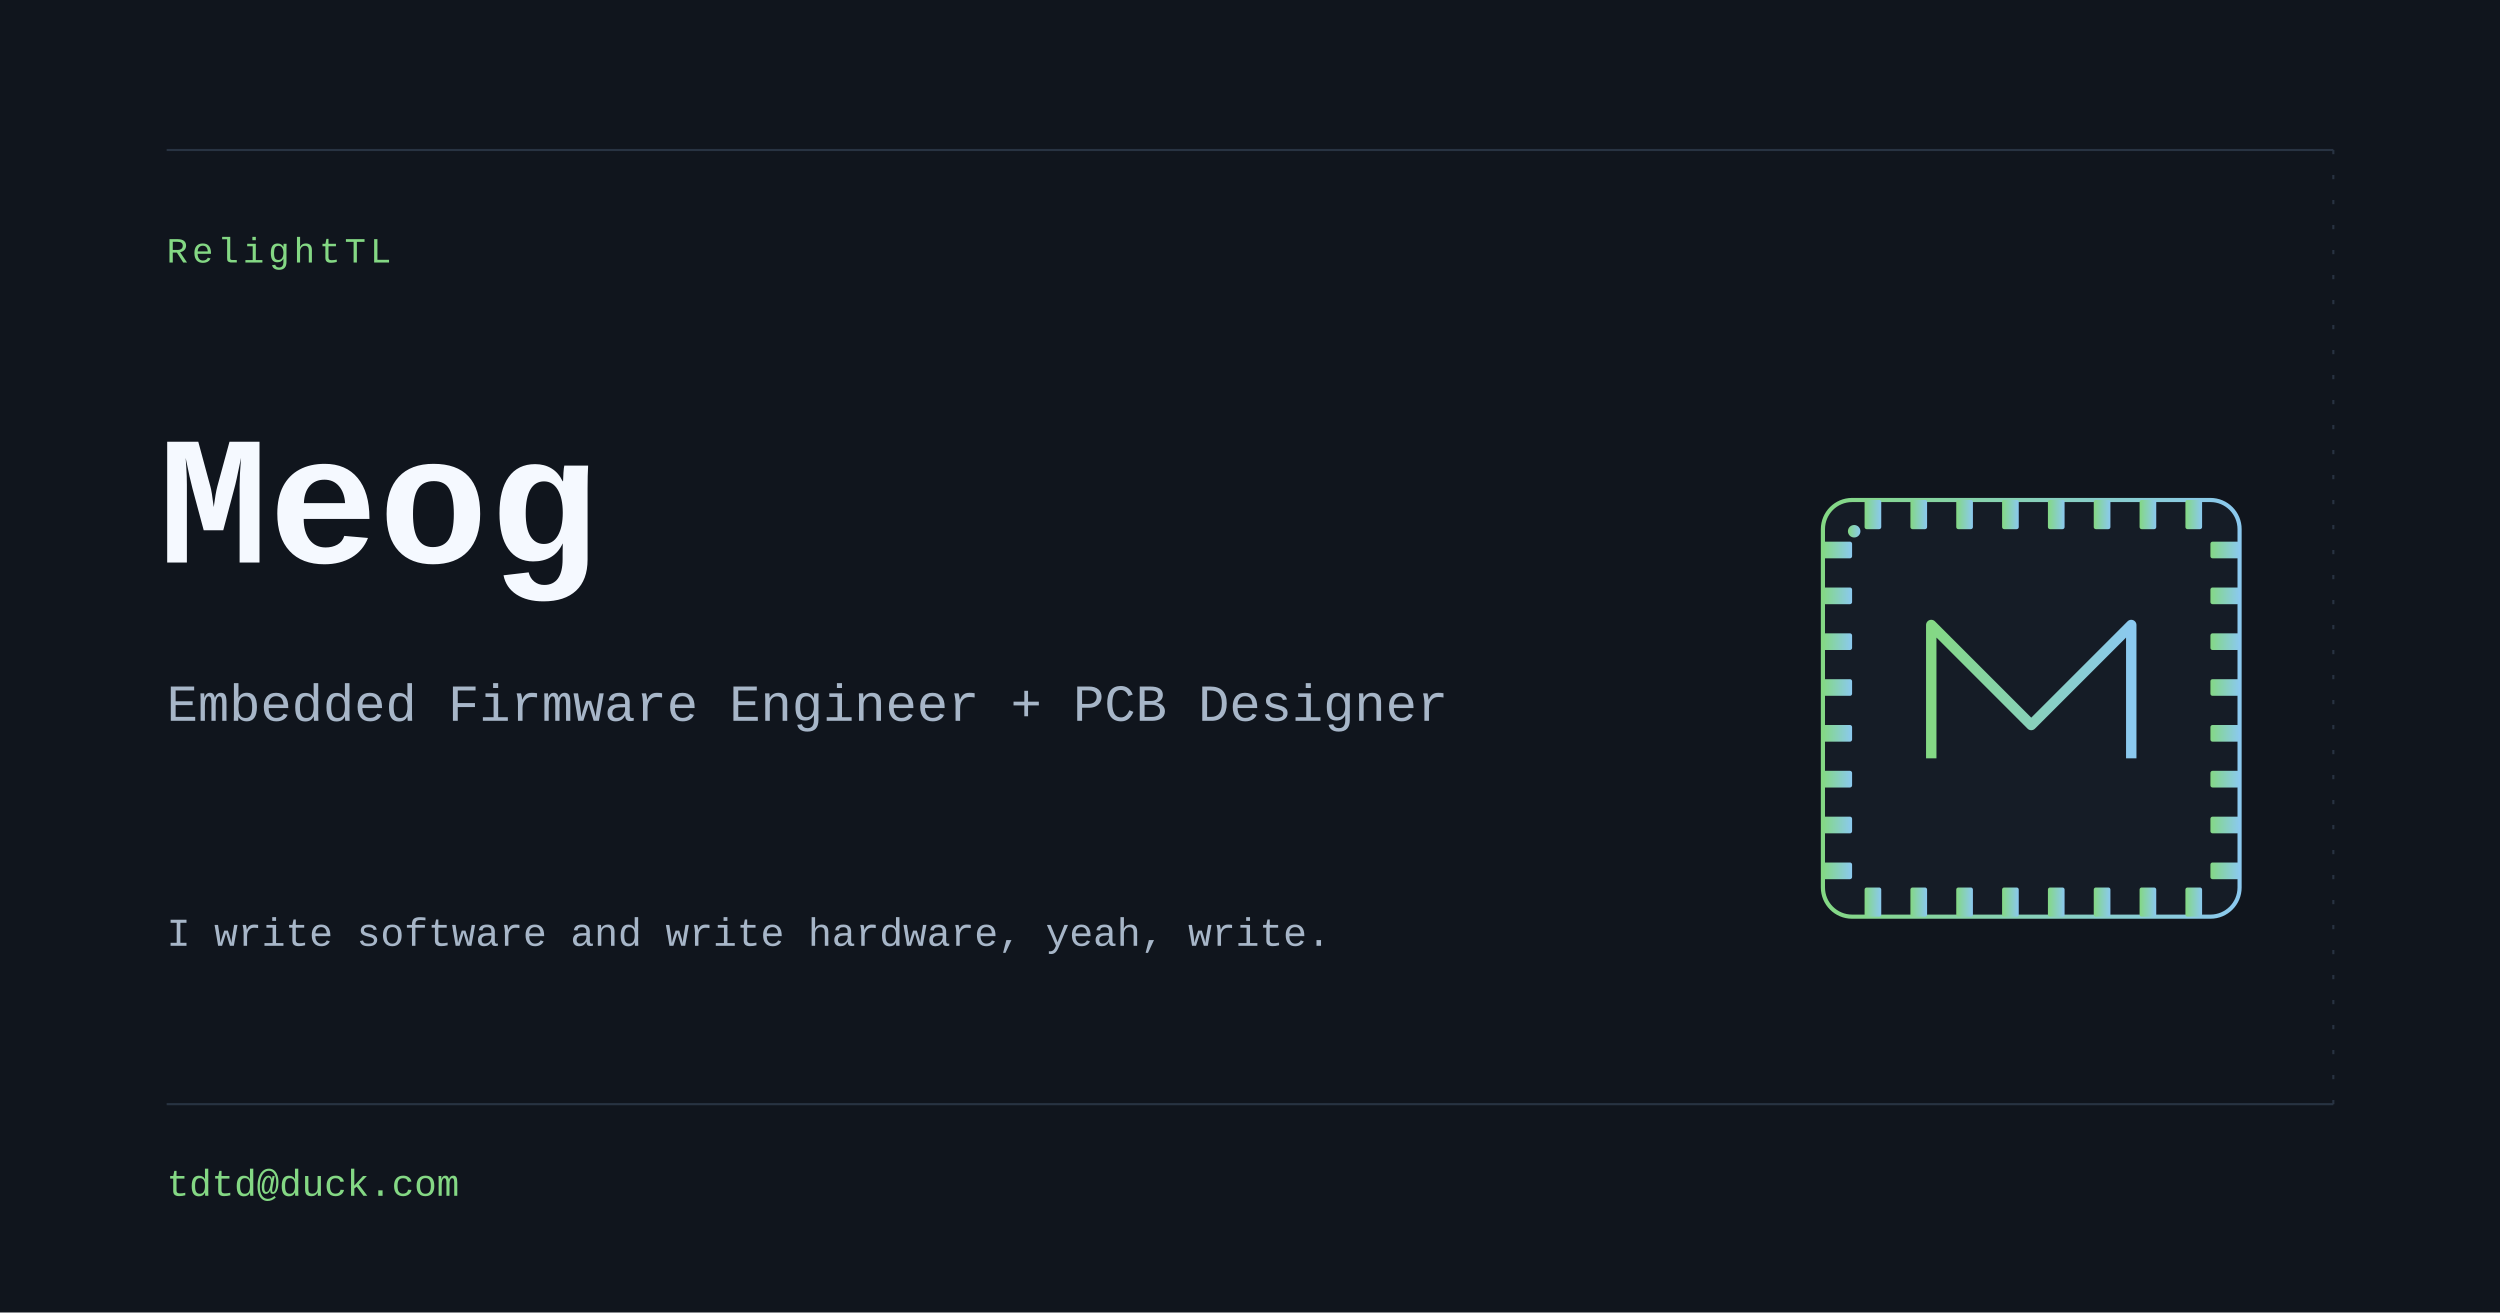
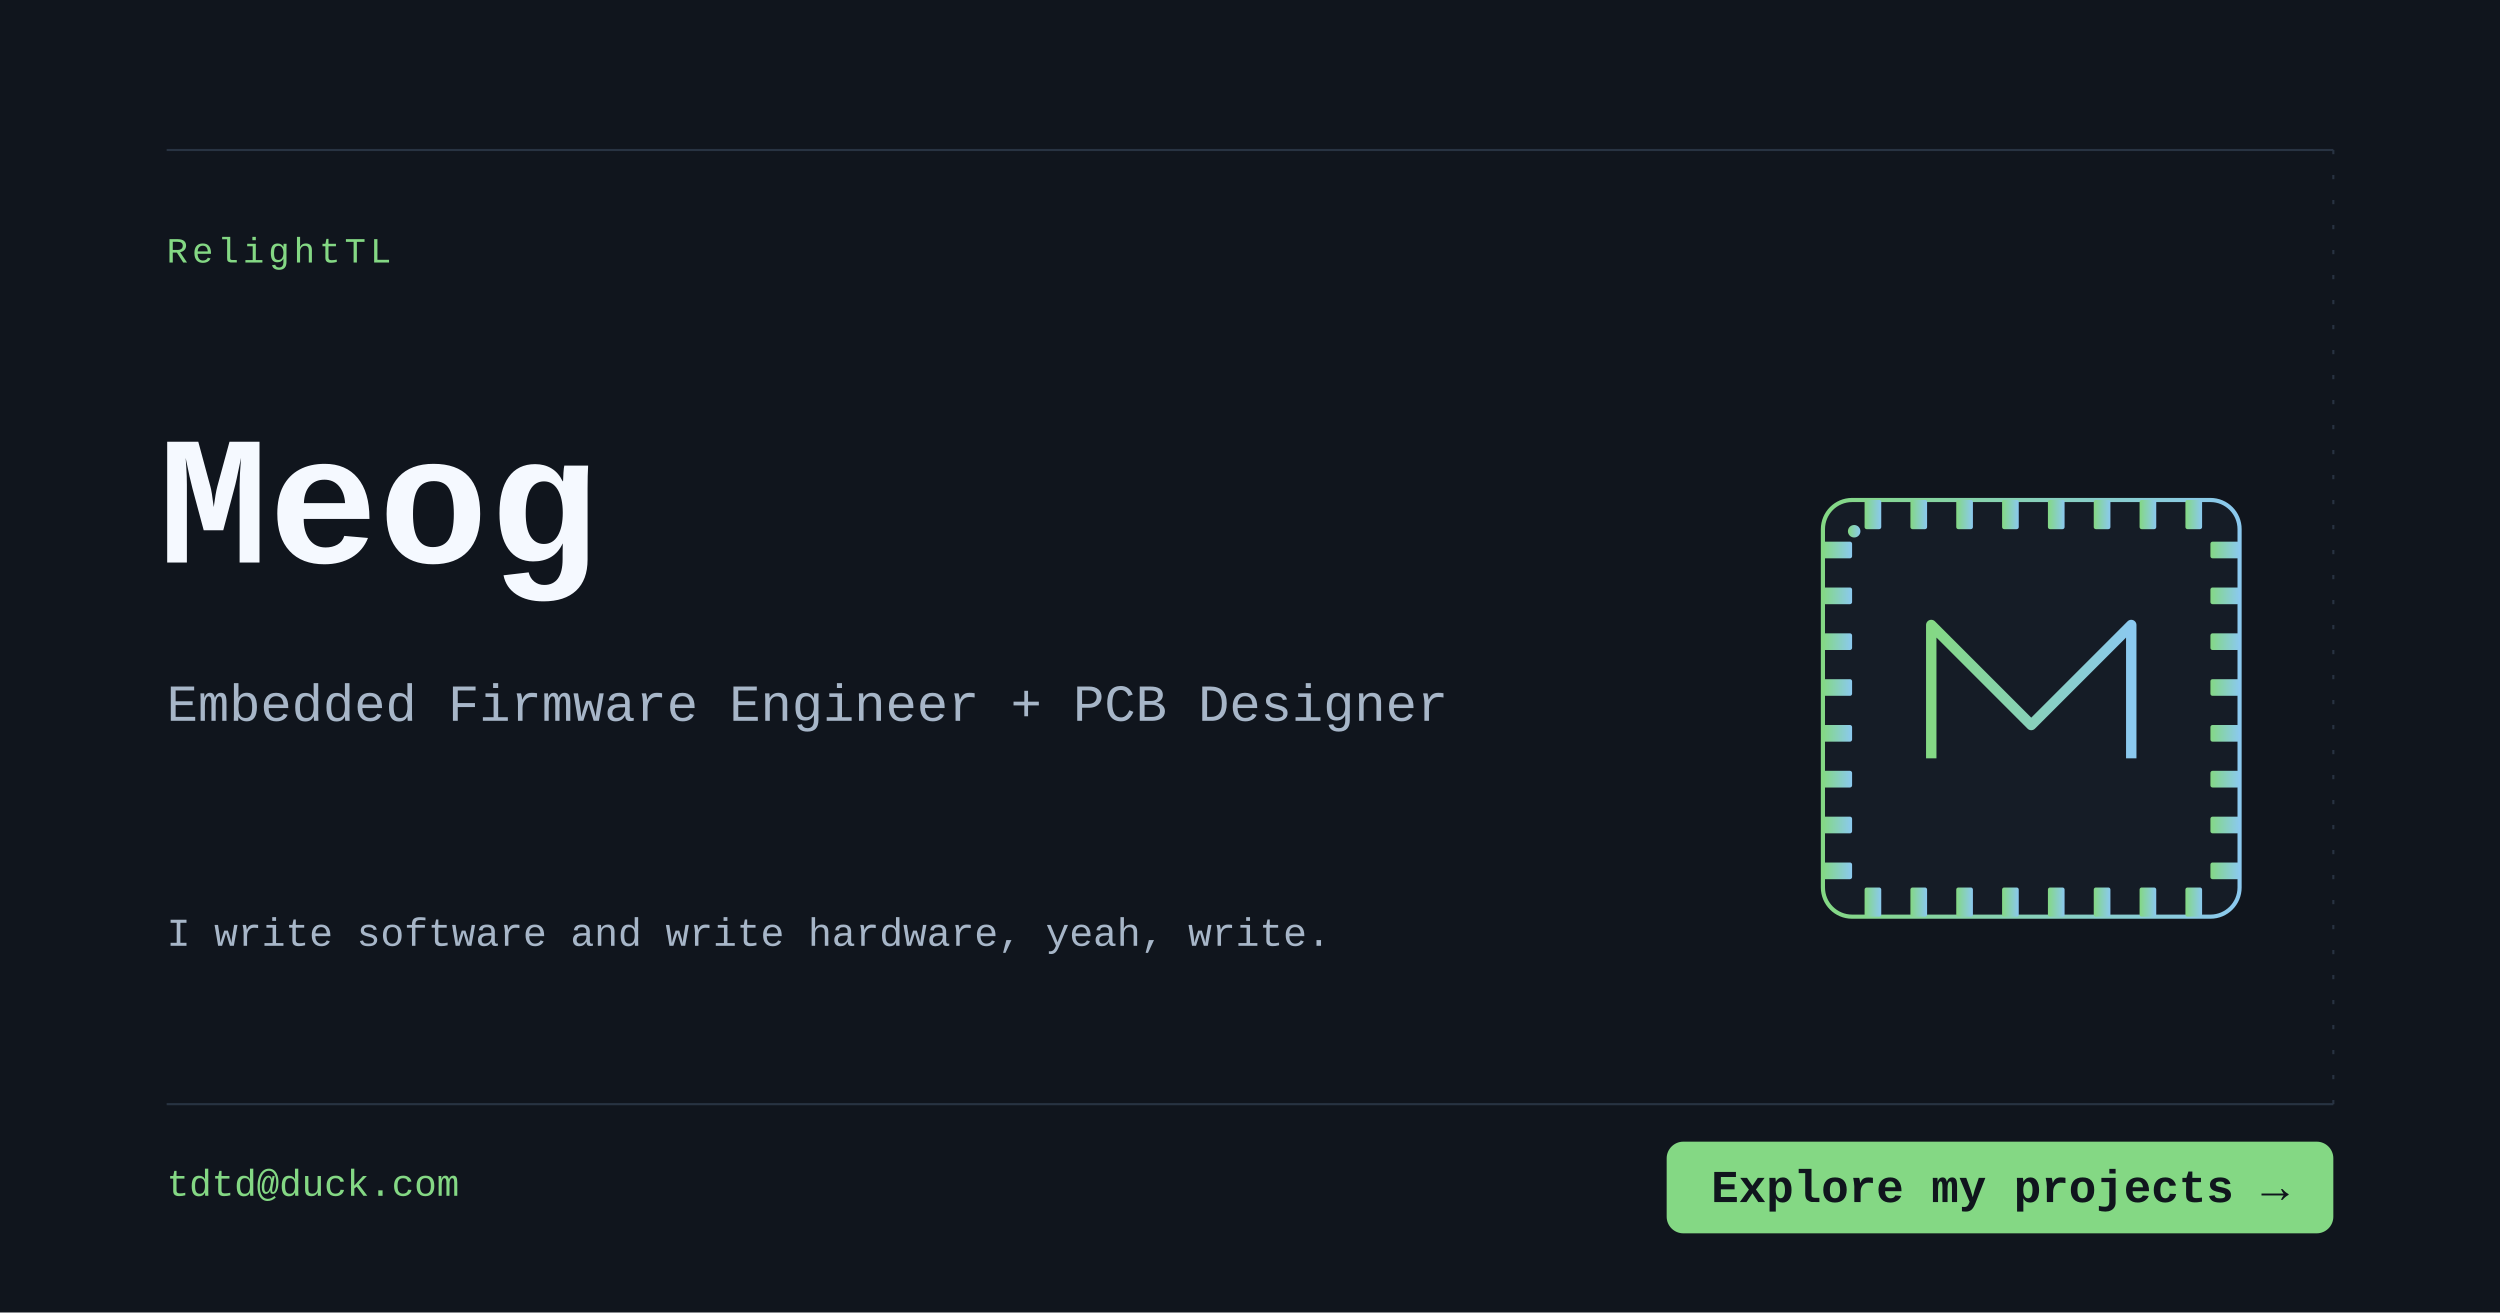
<svg xmlns="http://www.w3.org/2000/svg" width="1200" height="630" viewBox="0 0 1200 630">
  <defs>
    <linearGradient id="accent">
      <stop stop-color="#84d884" />
      <stop offset="1" stop-color="#8bc9ef" />
    </linearGradient>
  </defs>
  <rect width="1200" height="630" fill="#10151d" />
  <g stroke="#283342">
    <path d="M80 72H1120M80 530H1120" />
    <path d="M1120 72V530" stroke-dasharray="2 10" />
  </g>
  <g font-family="Consolas, Liberation Mono, monospace">
    <text x="80" y="126" fill="#84d884" font-size="17" letter-spacing="2">RelightTL</text>
    <text x="76" y="270" fill="#f5f9ff" font-size="88" font-weight="700">Meog</text>
    <path d="M80 299H144" stroke="url(#accent)" stroke-width="4" />
    <g fill="#a7b6c8">
      <text x="80" y="346" font-size="25">Embedded Firmware Engineer + PCB Designer</text>
      <text x="80" y="454" font-size="19">I write software and write hardware, yeah, write.</text>
    </g>
    <text x="80" y="574" fill="#84d884" font-size="18">tdtd@duck.com</text>
+     <rect x="800" y="548" width="320" height="44" rx="8" fill="#84d884" />
+     <text x="960" y="577" text-anchor="middle" fill="#10151d" font-size="22" font-weight="700">Explore my projects →</text>
  </g>
  <g transform="translate(735 -90)">
    <g id="qfn32" fill="none" stroke="url(#accent)" stroke-width="2">
      <rect x="140" y="330" width="200" height="200" rx="14" fill="#151c26" />
      <rect class="qfn-pad" x="160" y="330" width="8" height="14" rx="1" fill="url(#accent)" stroke="none" />
      <rect class="qfn-pad" x="160" y="516" width="8" height="14" rx="1" fill="url(#accent)" stroke="none" />
      <rect class="qfn-pad" x="140" y="350" width="14" height="8" rx="1" fill="url(#accent)" stroke="none" />
      <rect class="qfn-pad" x="326" y="350" width="14" height="8" rx="1" fill="url(#accent)" stroke="none" />
      <rect class="qfn-pad" x="182" y="330" width="8" height="14" rx="1" fill="url(#accent)" stroke="none" />
      <rect class="qfn-pad" x="182" y="516" width="8" height="14" rx="1" fill="url(#accent)" stroke="none" />
      <rect class="qfn-pad" x="140" y="372" width="14" height="8" rx="1" fill="url(#accent)" stroke="none" />
      <rect class="qfn-pad" x="326" y="372" width="14" height="8" rx="1" fill="url(#accent)" stroke="none" />
      <rect class="qfn-pad" x="204" y="330" width="8" height="14" rx="1" fill="url(#accent)" stroke="none" />
      <rect class="qfn-pad" x="204" y="516" width="8" height="14" rx="1" fill="url(#accent)" stroke="none" />
      <rect class="qfn-pad" x="140" y="394" width="14" height="8" rx="1" fill="url(#accent)" stroke="none" />
      <rect class="qfn-pad" x="326" y="394" width="14" height="8" rx="1" fill="url(#accent)" stroke="none" />
      <rect class="qfn-pad" x="226" y="330" width="8" height="14" rx="1" fill="url(#accent)" stroke="none" />
      <rect class="qfn-pad" x="226" y="516" width="8" height="14" rx="1" fill="url(#accent)" stroke="none" />
      <rect class="qfn-pad" x="140" y="416" width="14" height="8" rx="1" fill="url(#accent)" stroke="none" />
      <rect class="qfn-pad" x="326" y="416" width="14" height="8" rx="1" fill="url(#accent)" stroke="none" />
      <rect class="qfn-pad" x="248" y="330" width="8" height="14" rx="1" fill="url(#accent)" stroke="none" />
      <rect class="qfn-pad" x="248" y="516" width="8" height="14" rx="1" fill="url(#accent)" stroke="none" />
      <rect class="qfn-pad" x="140" y="438" width="14" height="8" rx="1" fill="url(#accent)" stroke="none" />
      <rect class="qfn-pad" x="326" y="438" width="14" height="8" rx="1" fill="url(#accent)" stroke="none" />
      <rect class="qfn-pad" x="270" y="330" width="8" height="14" rx="1" fill="url(#accent)" stroke="none" />
      <rect class="qfn-pad" x="270" y="516" width="8" height="14" rx="1" fill="url(#accent)" stroke="none" />
      <rect class="qfn-pad" x="140" y="460" width="14" height="8" rx="1" fill="url(#accent)" stroke="none" />
      <rect class="qfn-pad" x="326" y="460" width="14" height="8" rx="1" fill="url(#accent)" stroke="none" />
      <rect class="qfn-pad" x="292" y="330" width="8" height="14" rx="1" fill="url(#accent)" stroke="none" />
      <rect class="qfn-pad" x="292" y="516" width="8" height="14" rx="1" fill="url(#accent)" stroke="none" />
      <rect class="qfn-pad" x="140" y="482" width="14" height="8" rx="1" fill="url(#accent)" stroke="none" />
      <rect class="qfn-pad" x="326" y="482" width="14" height="8" rx="1" fill="url(#accent)" stroke="none" />
      <rect class="qfn-pad" x="314" y="330" width="8" height="14" rx="1" fill="url(#accent)" stroke="none" />
      <rect class="qfn-pad" x="314" y="516" width="8" height="14" rx="1" fill="url(#accent)" stroke="none" />
      <rect class="qfn-pad" x="140" y="504" width="14" height="8" rx="1" fill="url(#accent)" stroke="none" />
      <rect class="qfn-pad" x="326" y="504" width="14" height="8" rx="1" fill="url(#accent)" stroke="none" />
      <path d="M192 454 L192 390 L240 438 L288 390 L288 454" stroke-width="5" stroke-linejoin="round" />
      <circle cx="155" cy="345" r="3" fill="url(#accent)" stroke="none" />
    </g>
  </g>
</svg>
